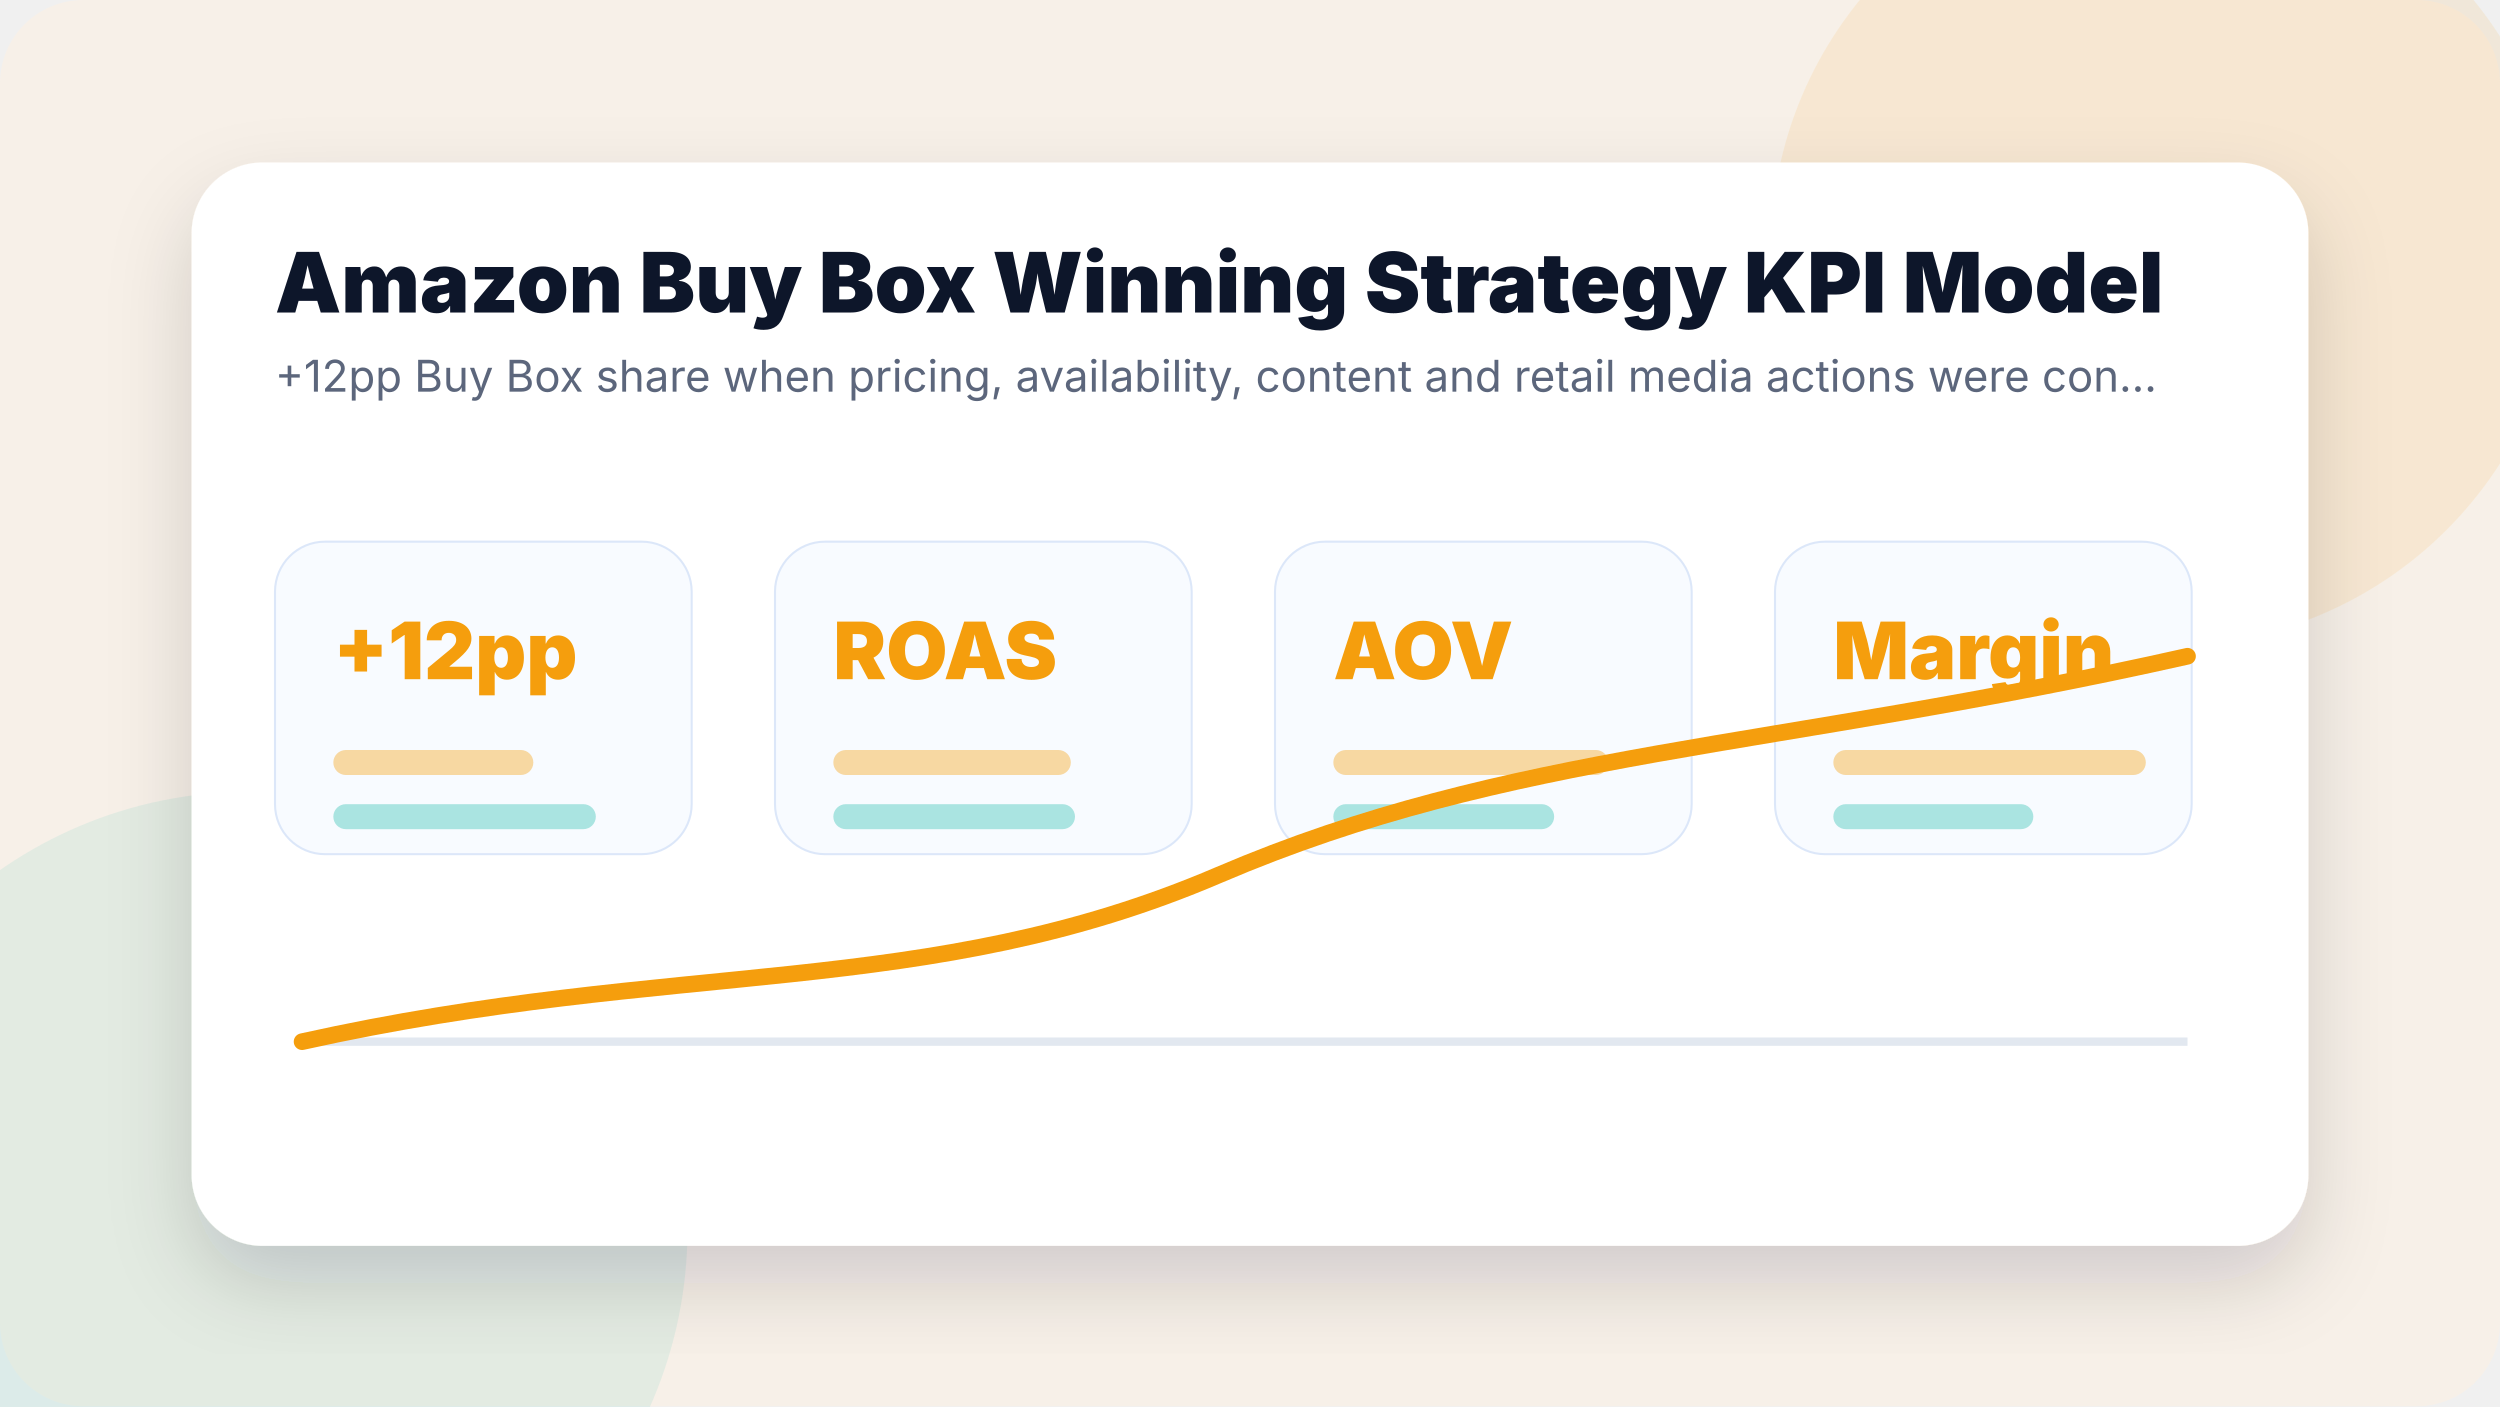
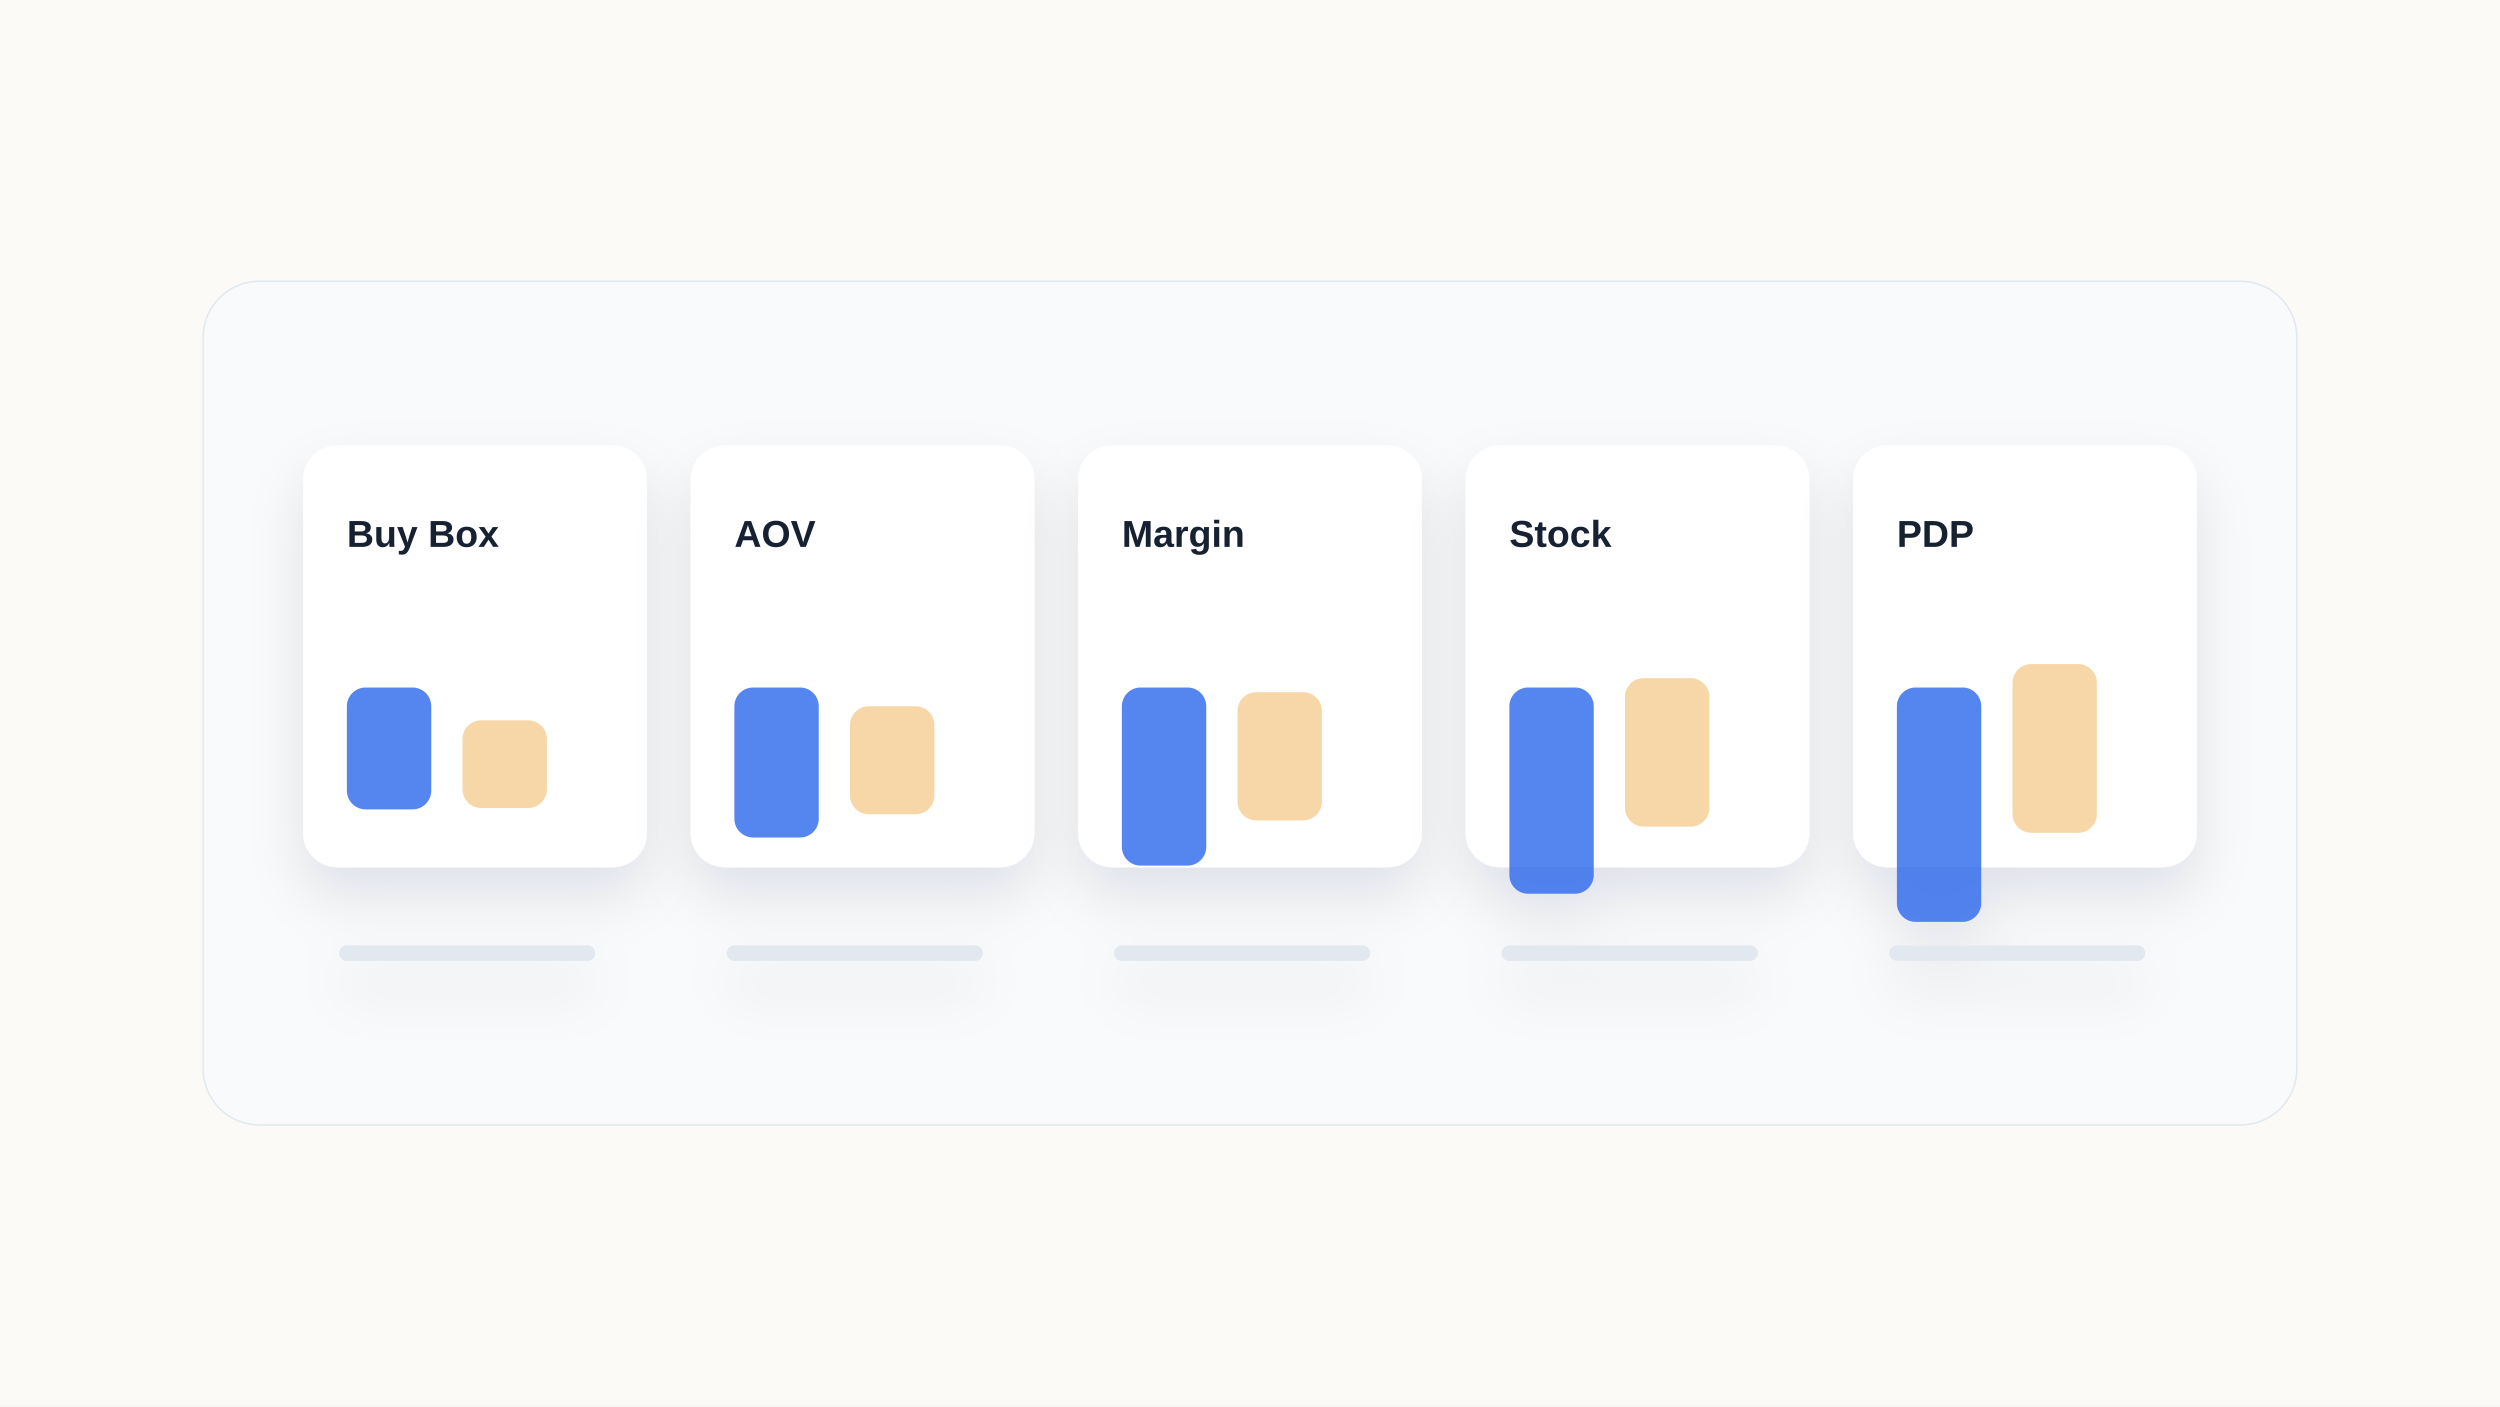
- <svg xmlns="http://www.w3.org/2000/svg" width="1200" height="675" viewBox="0 0 1200 675">
+ <svg xmlns="http://www.w3.org/2000/svg" width="1600" height="900" viewBox="0 0 1600 900" role="img">
  <defs>
-     <filter id="shadow">
-       <feDropShadow dx="0" dy="18" stdDeviation="20" flood-color="#0f172a" flood-opacity="0.16" />
+     <filter id="shadow" x="-20%" y="-20%" width="140%" height="150%">
+       <feDropShadow dx="0" dy="18" stdDeviation="18" flood-color="#0f172a" flood-opacity="0.10" />
    </filter>
  </defs>
-   <rect width="1200" height="675" rx="40" fill="#f7f0e8" />
-   <circle cx="1040" cy="120" r="190" fill="#f59e0b" opacity="0.10" />
-   <circle cx="120" cy="590" r="210" fill="#14b8a6" opacity="0.09" />
+   <rect width="1600" height="900" fill="#fbfaf7" />
+   <rect x="130" y="180" width="1340" height="540" rx="36" fill="#f8fafc" stroke="#e2e8f0" />
  <g filter="url(#shadow)">
-     <rect x="92" y="78" width="1016" height="520" rx="34" fill="#ffffff" />
-     <text x="132" y="150" font-family="Inter, Arial" font-size="40" font-weight="900" fill="#0f172a">Amazon Buy Box Winning Strategy KPI Model</text>
-     <text x="132" y="188" font-family="Inter, Arial" font-size="21" fill="#5b667b">+12pp Buy Box share when pricing, availability, content and retail media actions were con...</text>
-     <rect x="132" y="260" width="200" height="150" rx="24" fill="#f8fbff" stroke="#dce7f9" />
-     <text x="160" y="326" font-family="Inter, Arial" font-size="38" font-weight="900" fill="#f59e0b">+12pp</text>
-     <rect x="160" y="360" width="96" height="12" rx="6" fill="#f59e0b" opacity="0.38" />
-     <rect x="160" y="386" width="126" height="12" rx="6" fill="#14b8a6" opacity="0.34" />
-     <rect x="372" y="260" width="200" height="150" rx="24" fill="#f8fbff" stroke="#dce7f9" />
-     <text x="400" y="326" font-family="Inter, Arial" font-size="38" font-weight="900" fill="#f59e0b">ROAS</text>
-     <rect x="400" y="360" width="114" height="12" rx="6" fill="#f59e0b" opacity="0.38" />
-     <rect x="400" y="386" width="116" height="12" rx="6" fill="#14b8a6" opacity="0.34" />
-     <rect x="612" y="260" width="200" height="150" rx="24" fill="#f8fbff" stroke="#dce7f9" />
-     <text x="640" y="326" font-family="Inter, Arial" font-size="38" font-weight="900" fill="#f59e0b">AOV</text>
-     <rect x="640" y="360" width="132" height="12" rx="6" fill="#f59e0b" opacity="0.38" />
-     <rect x="640" y="386" width="106" height="12" rx="6" fill="#14b8a6" opacity="0.34" />
-     <rect x="852" y="260" width="200" height="150" rx="24" fill="#f8fbff" stroke="#dce7f9" />
-     <text x="880" y="326" font-family="Inter, Arial" font-size="38" font-weight="900" fill="#f59e0b">Margin</text>
-     <rect x="880" y="360" width="150" height="12" rx="6" fill="#f59e0b" opacity="0.38" />
-     <rect x="880" y="386" width="96" height="12" rx="6" fill="#14b8a6" opacity="0.34" />
-     <path d="M145 500 L1050 500" stroke="#e2e8f0" stroke-width="4" />
-     <path d="M145 500 C325 460 445 480 585 420 S850 360 1050 315" fill="none" stroke="#f59e0b" stroke-width="8" stroke-linecap="round" />
+     <rect x="194" y="285" width="220" height="270" rx="22" fill="#fff" />
+     <text x="222" y="350" font-family="Arial, sans-serif" font-size="24" font-weight="700" fill="#172033">Buy Box</text>
+     <rect x="222" y="440" width="54" height="78" rx="12" fill="#2563eb" opacity="0.78" />
+     <rect x="296" y="461" width="54" height="56.16" rx="12" fill="#f7d7a8" />
+     <path d="M222 610h154" stroke="#e2e8f0" stroke-width="10" stroke-linecap="round" />
+   </g>
+   <g filter="url(#shadow)">
+     <rect x="442" y="285" width="220" height="270" rx="22" fill="#fff" />
+     <text x="470" y="350" font-family="Arial, sans-serif" font-size="24" font-weight="700" fill="#172033">AOV</text>
+     <rect x="470" y="440" width="54" height="96" rx="12" fill="#2563eb" opacity="0.78" />
+     <rect x="544" y="452" width="54" height="69.12" rx="12" fill="#f7d7a8" />
+     <path d="M470 610h154" stroke="#e2e8f0" stroke-width="10" stroke-linecap="round" />
+   </g>
+   <g filter="url(#shadow)">
+     <rect x="690" y="285" width="220" height="270" rx="22" fill="#fff" />
+     <text x="718" y="350" font-family="Arial, sans-serif" font-size="24" font-weight="700" fill="#172033">Margin</text>
+     <rect x="718" y="440" width="54" height="114" rx="12" fill="#2563eb" opacity="0.78" />
+     <rect x="792" y="443" width="54" height="82.08" rx="12" fill="#f7d7a8" />
+     <path d="M718 610h154" stroke="#e2e8f0" stroke-width="10" stroke-linecap="round" />
+   </g>
+   <g filter="url(#shadow)">
+     <rect x="938" y="285" width="220" height="270" rx="22" fill="#fff" />
+     <text x="966" y="350" font-family="Arial, sans-serif" font-size="24" font-weight="700" fill="#172033">Stock</text>
+     <rect x="966" y="440" width="54" height="132" rx="12" fill="#2563eb" opacity="0.78" />
+     <rect x="1040" y="434" width="54" height="95.04" rx="12" fill="#f7d7a8" />
+     <path d="M966 610h154" stroke="#e2e8f0" stroke-width="10" stroke-linecap="round" />
+   </g>
+   <g filter="url(#shadow)">
+     <rect x="1186" y="285" width="220" height="270" rx="22" fill="#fff" />
+     <text x="1214" y="350" font-family="Arial, sans-serif" font-size="24" font-weight="700" fill="#172033">PDP</text>
+     <rect x="1214" y="440" width="54" height="150" rx="12" fill="#2563eb" opacity="0.78" />
+     <rect x="1288" y="425" width="54" height="108" rx="12" fill="#f7d7a8" />
+     <path d="M1214 610h154" stroke="#e2e8f0" stroke-width="10" stroke-linecap="round" />
  </g>
</svg>
